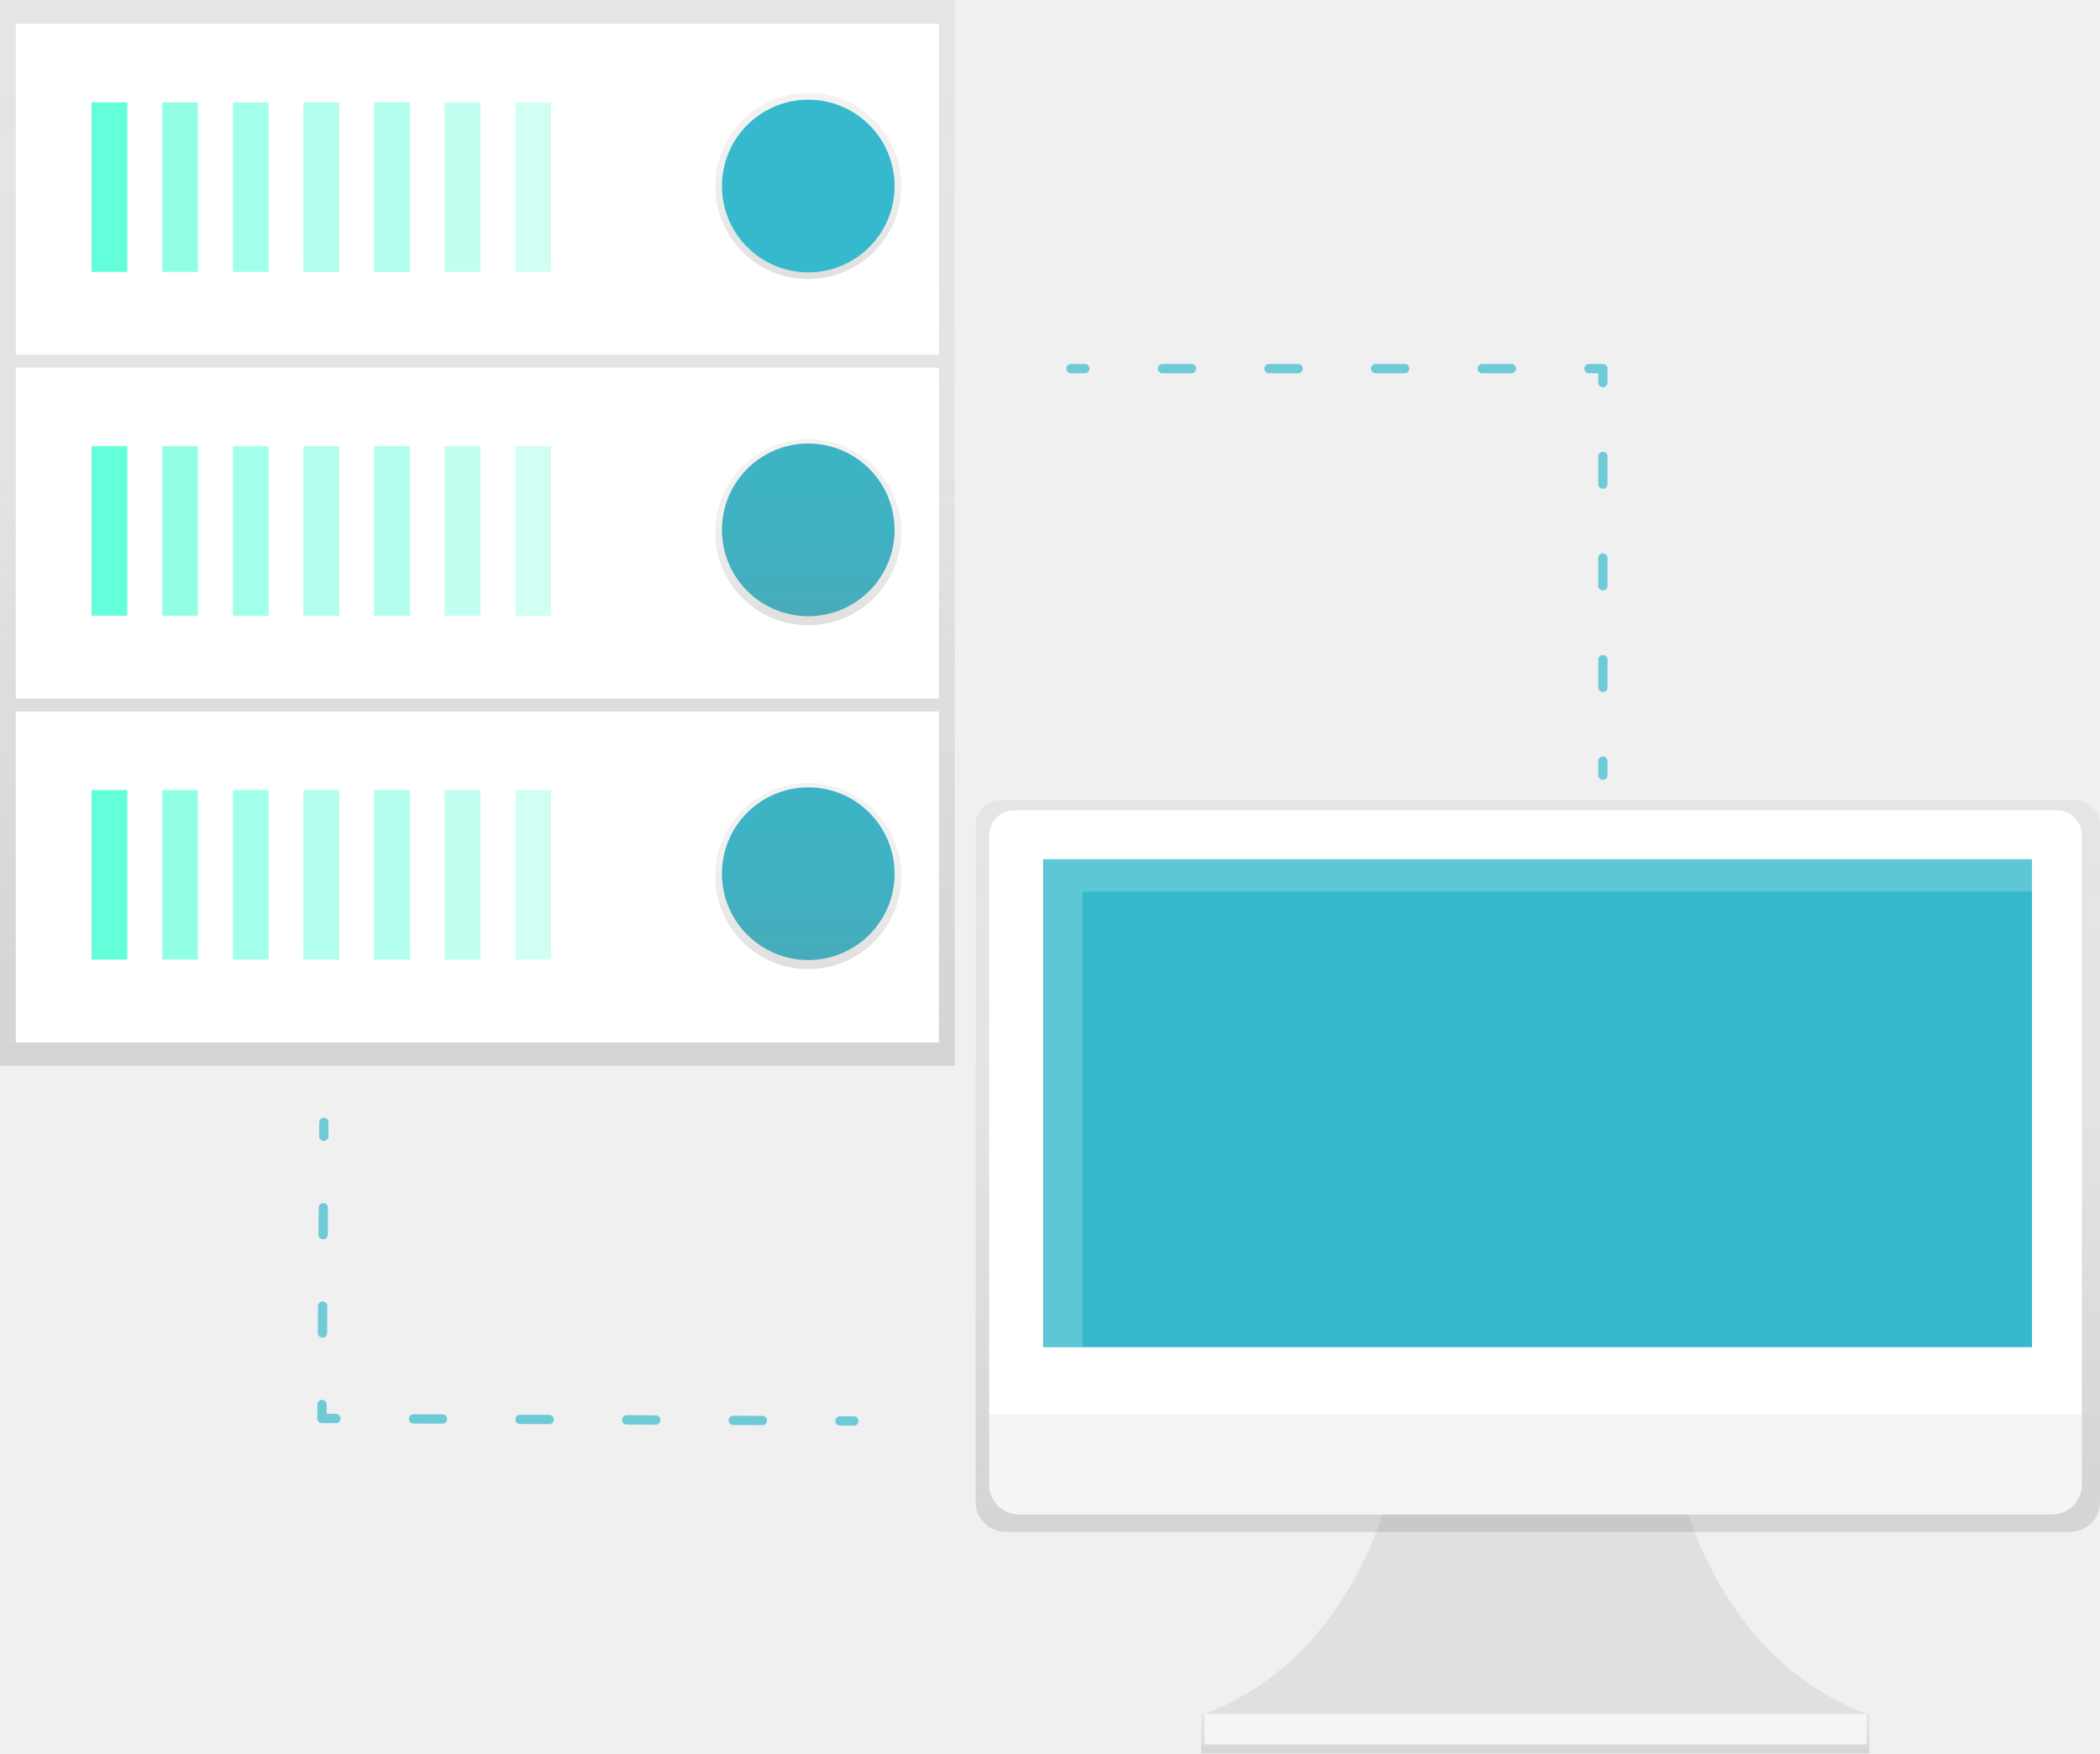
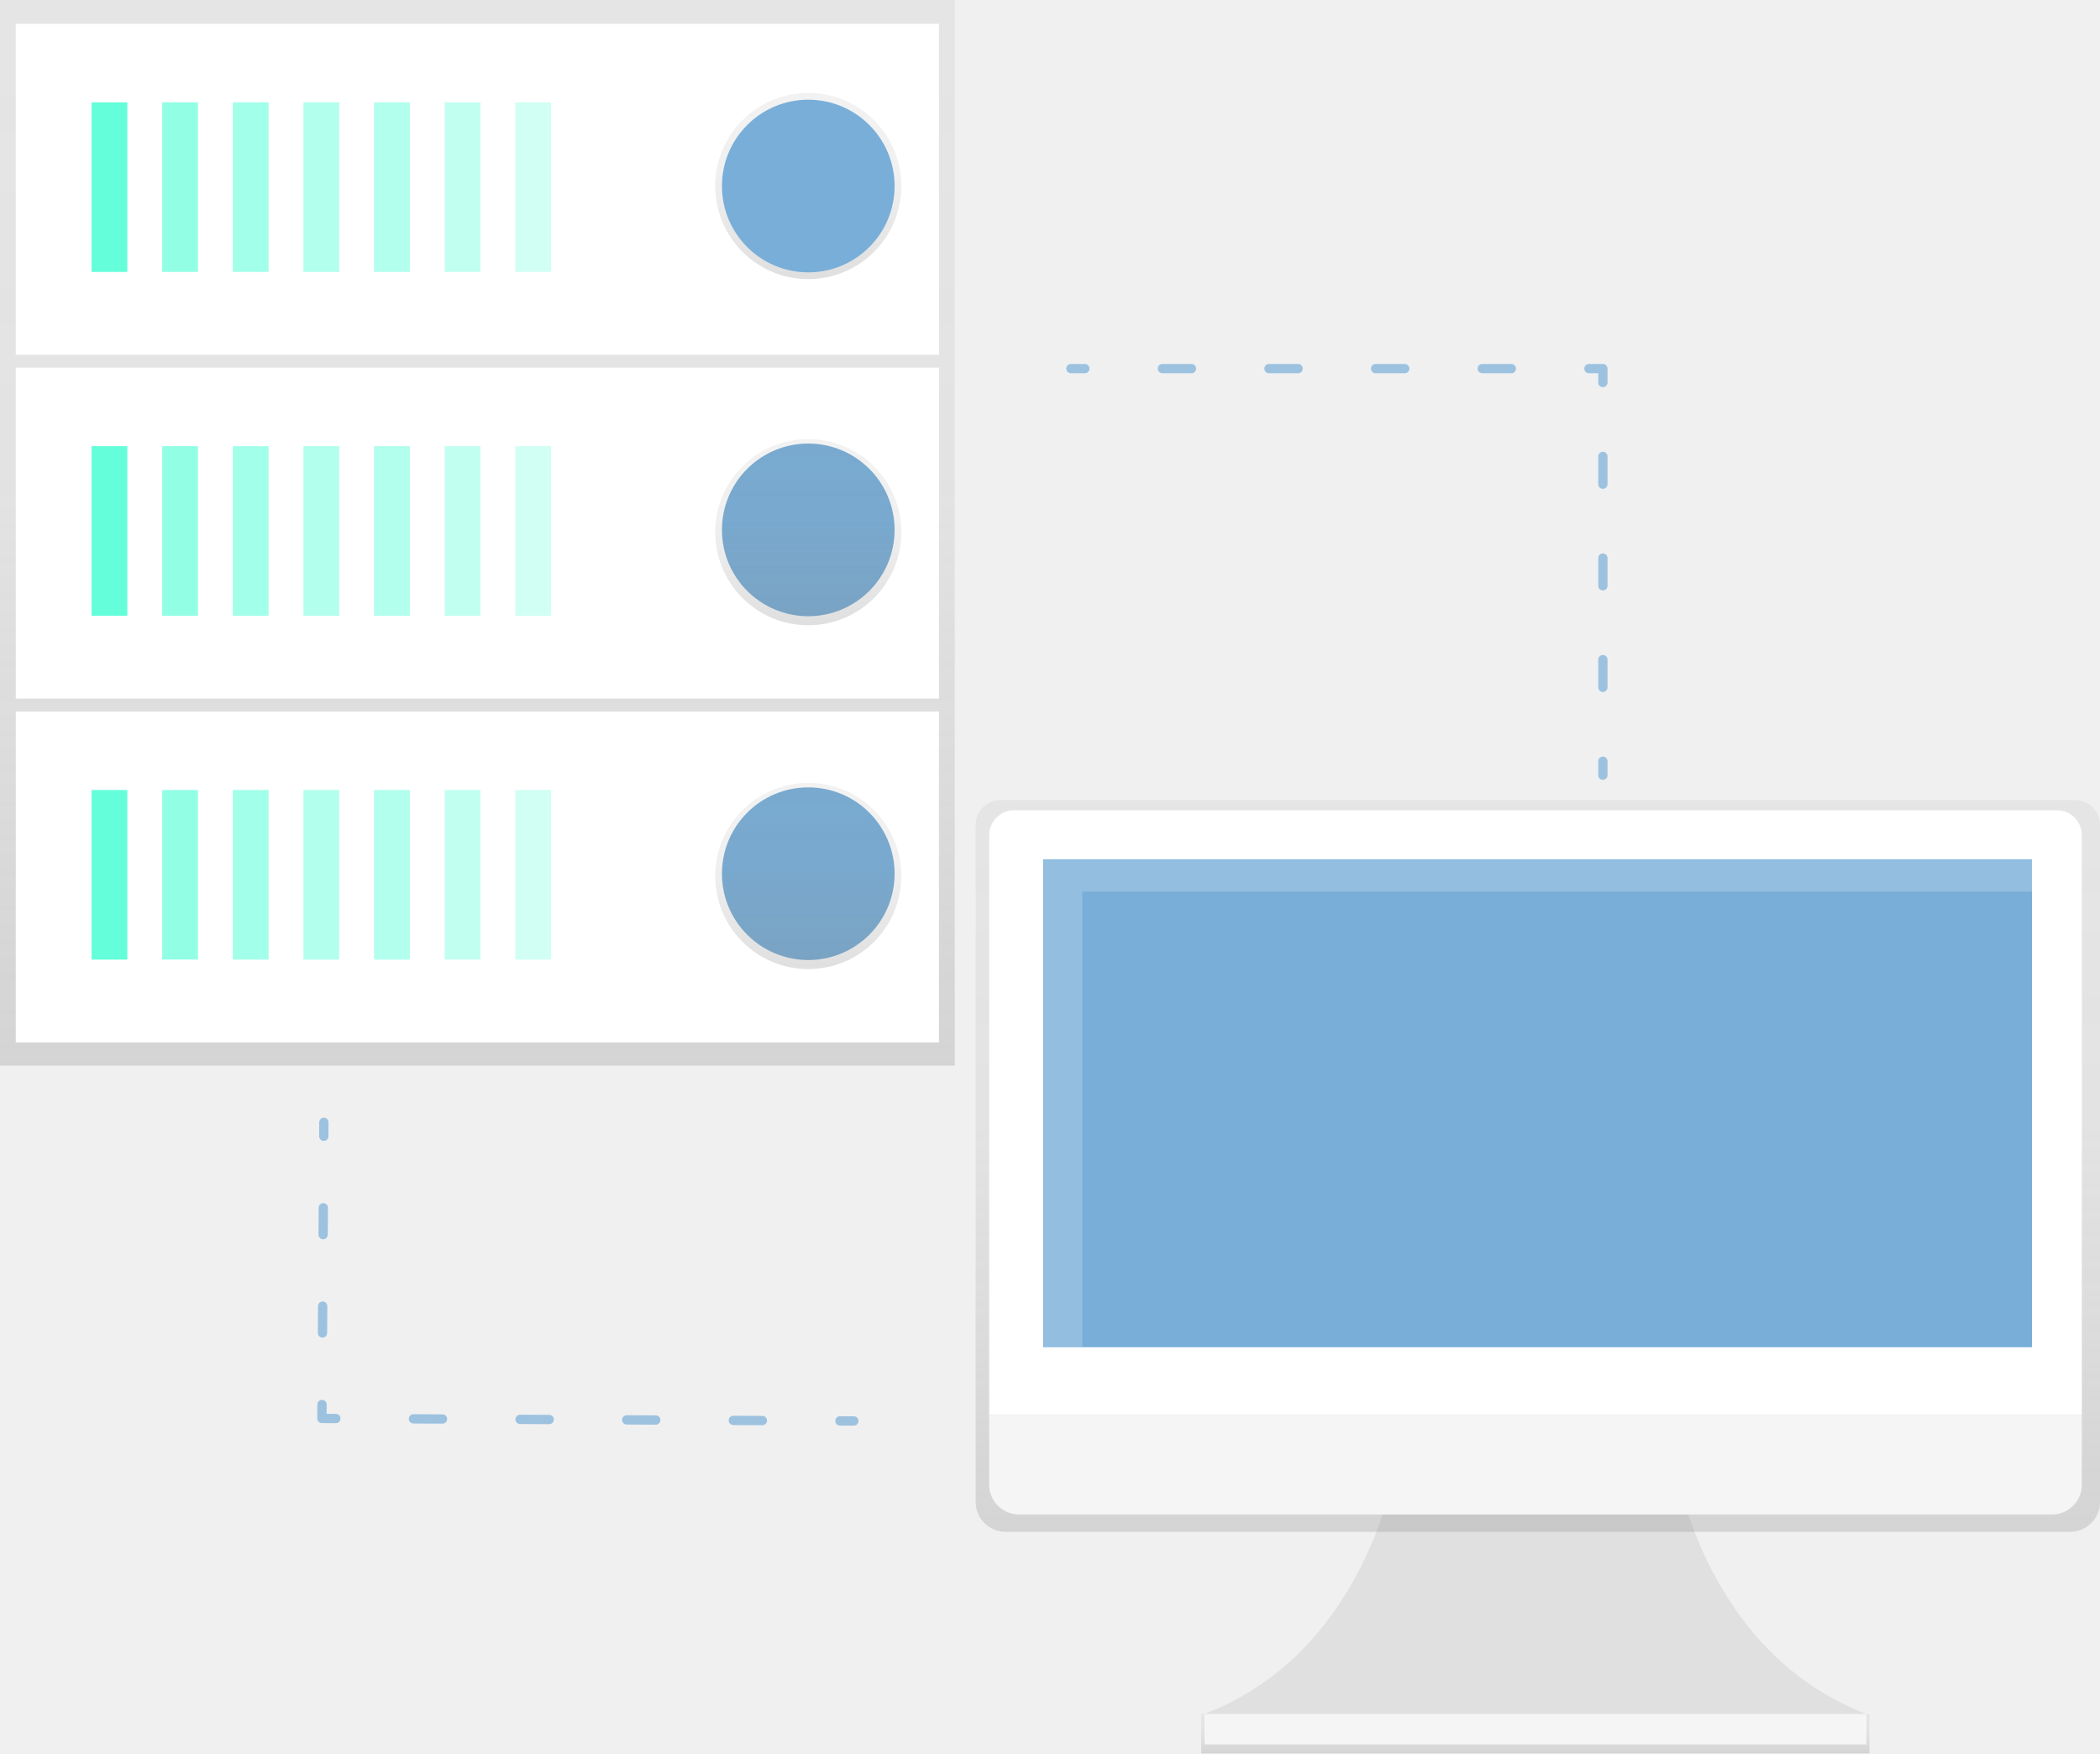
<svg xmlns="http://www.w3.org/2000/svg" xmlns:xlink="http://www.w3.org/1999/xlink" id="d208afe9-d246-44b1-9723-4e792280c828" data-name="Layer 1" width="904" height="754.77" viewBox="0 0 904 754.77">
  <defs>
    <linearGradient id="d0586609-2d1f-4894-831f-bc1bf1cfe805" x1="205.5" y1="458.72" x2="205.5" gradientUnits="userSpaceOnUse">
      <stop offset="0" stop-color="gray" stop-opacity="0.25" />
      <stop offset="0.54" stop-color="gray" stop-opacity="0.12" />
      <stop offset="1" stop-color="gray" stop-opacity="0.1" />
    </linearGradient>
    <linearGradient id="dc1a1433-8955-4fce-8d84-3a5c46e8d5cb" x1="347.94" y1="120.14" x2="347.94" y2="40.02" xlink:href="#d0586609-2d1f-4894-831f-bc1bf1cfe805" />
    <linearGradient id="6583b9bd-7f21-4a55-b428-c52c7257def0" x1="347.94" y1="269.14" x2="347.94" y2="189.02" xlink:href="#d0586609-2d1f-4894-831f-bc1bf1cfe805" />
    <linearGradient id="d5bb9150-ad00-4040-8c31-39c92932ad3e" x1="347.94" y1="417.14" x2="347.94" y2="337.02" xlink:href="#d0586609-2d1f-4894-831f-bc1bf1cfe805" />
    <linearGradient id="43ab44a3-beba-4304-ae82-955b08a7fed3" x1="660.91" y1="754.77" x2="660.91" y2="737.77" xlink:href="#d0586609-2d1f-4894-831f-bc1bf1cfe805" />
    <linearGradient id="e180fe82-c096-4b7f-a7fc-e0d67eafb4b3" x1="810" y1="732" x2="810" y2="417" xlink:href="#d0586609-2d1f-4894-831f-bc1bf1cfe805" />
  </defs>
  <rect width="411" height="458.72" fill="url(#d0586609-2d1f-4894-831f-bc1bf1cfe805)" />
  <rect x="6.79" y="306.27" width="397.41" height="142.46" fill="#fff" />
  <rect x="39.41" y="340.06" width="15.4" height="73" fill="#64ffda" />
  <g opacity="0.7">
    <rect x="69.81" y="340.06" width="15.4" height="73" fill="#64ffda" />
  </g>
  <g opacity="0.6">
    <rect x="100.22" y="340.06" width="15.4" height="73" fill="#64ffda" />
  </g>
  <g opacity="0.5">
    <rect x="130.62" y="340.06" width="15.4" height="73" fill="#64ffda" />
  </g>
  <g opacity="0.5">
    <rect x="161.02" y="340.06" width="15.4" height="73" fill="#64ffda" />
  </g>
  <g opacity="0.4">
    <rect x="191.42" y="340.06" width="15.4" height="73" fill="#64ffda" />
  </g>
  <g opacity="0.3">
    <rect x="221.83" y="340.06" width="15.4" height="73" fill="#64ffda" />
  </g>
-   <circle cx="347.94" cy="376.09" r="37.16" fill="#36b9cc" />
+   <circle cx="347.94" cy="376.09" r="37.16" fill="#78aed8" />
  <rect x="6.79" y="158.26" width="397.41" height="142.46" fill="#fff" />
  <rect x="39.41" y="192.05" width="15.4" height="73" fill="#64ffda" />
  <g opacity="0.7">
    <rect x="69.81" y="192.05" width="15.4" height="73" fill="#64ffda" />
  </g>
  <g opacity="0.6">
    <rect x="100.22" y="192.05" width="15.4" height="73" fill="#64ffda" />
  </g>
  <g opacity="0.5">
    <rect x="130.62" y="192.05" width="15.4" height="73" fill="#64ffda" />
  </g>
  <g opacity="0.5">
    <rect x="161.02" y="192.05" width="15.4" height="73" fill="#64ffda" />
  </g>
  <g opacity="0.4">
    <rect x="191.42" y="192.05" width="15.4" height="73" fill="#64ffda" />
  </g>
  <g opacity="0.3">
    <rect x="221.83" y="192.05" width="15.4" height="73" fill="#64ffda" />
  </g>
-   <circle cx="347.94" cy="228.09" r="37.16" fill="#36b9cc" />
+   <circle cx="347.94" cy="228.09" r="37.16" fill="#78aed8" />
  <rect x="6.79" y="10.25" width="397.41" height="142.46" fill="#fff" />
  <rect x="39.41" y="44.05" width="15.4" height="73" fill="#64ffda" />
  <g opacity="0.7">
    <rect x="69.81" y="44.05" width="15.4" height="73" fill="#64ffda" />
  </g>
  <g opacity="0.6">
    <rect x="100.22" y="44.05" width="15.4" height="73" fill="#64ffda" />
  </g>
  <g opacity="0.5">
    <rect x="130.62" y="44.05" width="15.4" height="73" fill="#64ffda" />
  </g>
  <g opacity="0.5">
    <rect x="161.02" y="44.05" width="15.4" height="73" fill="#64ffda" />
  </g>
  <g opacity="0.4">
    <rect x="191.42" y="44.05" width="15.4" height="73" fill="#64ffda" />
  </g>
  <g opacity="0.3">
    <rect x="221.83" y="44.05" width="15.4" height="73" fill="#64ffda" />
  </g>
  <circle cx="347.94" cy="80.08" r="40.06" fill="url(#dc1a1433-8955-4fce-8d84-3a5c46e8d5cb)" />
  <circle cx="347.94" cy="229.08" r="40.06" fill="url(#6583b9bd-7f21-4a55-b428-c52c7257def0)" />
  <circle cx="347.94" cy="377.08" r="40.06" fill="url(#d5bb9150-ad00-4040-8c31-39c92932ad3e)" />
-   <circle cx="347.94" cy="80.08" r="37.16" fill="#36b9cc" />
+   <circle cx="347.94" cy="80.08" r="37.16" fill="#78aed8" />
  <g opacity="0.7">
-     <line x1="461" y1="158.67" x2="467" y2="158.67" fill="none" stroke="#36b9cc" stroke-linecap="round" stroke-linejoin="round" stroke-width="4" />
-     <line x1="500.38" y1="158.67" x2="667.31" y2="158.67" fill="none" stroke="#36b9cc" stroke-linecap="round" stroke-linejoin="round" stroke-width="4" stroke-dasharray="12.52 33.38" />
-     <polyline points="684 158.67 690 158.67 690 164.67" fill="none" stroke="#36b9cc" stroke-linecap="round" stroke-linejoin="round" stroke-width="4" />
-     <line x1="690" y1="196.48" x2="690" y2="311.77" fill="none" stroke="#36b9cc" stroke-linecap="round" stroke-linejoin="round" stroke-width="4" stroke-dasharray="11.93 31.8" />
-     <line x1="690" y1="327.67" x2="690" y2="333.67" fill="none" stroke="#36b9cc" stroke-linecap="round" stroke-linejoin="round" stroke-width="4" />
+     <line x1="461" y1="158.67" x2="467" y2="158.67" fill="none" stroke="#78aed8" stroke-linecap="round" stroke-linejoin="round" stroke-width="4" />
+     <line x1="500.38" y1="158.67" x2="667.31" y2="158.67" fill="none" stroke="#78aed8" stroke-linecap="round" stroke-linejoin="round" stroke-width="4" stroke-dasharray="12.52 33.38" />
+     <polyline points="684 158.67 690 158.67 690 164.67" fill="none" stroke="#78aed8" stroke-linecap="round" stroke-linejoin="round" stroke-width="4" />
+     <line x1="690" y1="196.48" x2="690" y2="311.77" fill="none" stroke="#78aed8" stroke-linecap="round" stroke-linejoin="round" stroke-width="4" stroke-dasharray="11.93 31.8" />
+     <line x1="690" y1="327.67" x2="690" y2="333.67" fill="none" stroke="#78aed8" stroke-linecap="round" stroke-linejoin="round" stroke-width="4" />
  </g>
  <g opacity="0.7">
-     <line x1="367.58" y1="611.67" x2="361.58" y2="611.64" fill="none" stroke="#36b9cc" stroke-linecap="round" stroke-linejoin="round" stroke-width="4" />
-     <line x1="328.2" y1="611.48" x2="161.28" y2="610.68" fill="none" stroke="#36b9cc" stroke-linecap="round" stroke-linejoin="round" stroke-width="4" stroke-dasharray="12.52 33.38" />
-     <polyline points="144.58 610.61 138.58 610.58 138.62 604.58" fill="none" stroke="#36b9cc" stroke-linecap="round" stroke-linejoin="round" stroke-width="4" />
-     <line x1="138.82" y1="573.79" x2="139.28" y2="504.52" fill="none" stroke="#36b9cc" stroke-linecap="round" stroke-linejoin="round" stroke-width="4" stroke-dasharray="11.55 30.79" />
-     <line x1="139.38" y1="489.12" x2="139.42" y2="483.12" fill="none" stroke="#36b9cc" stroke-linecap="round" stroke-linejoin="round" stroke-width="4" />
+     <line x1="367.58" y1="611.67" x2="361.58" y2="611.64" fill="none" stroke="#78aed8" stroke-linecap="round" stroke-linejoin="round" stroke-width="4" />
+     <line x1="328.2" y1="611.48" x2="161.28" y2="610.68" fill="none" stroke="#78aed8" stroke-linecap="round" stroke-linejoin="round" stroke-width="4" stroke-dasharray="12.52 33.38" />
+     <polyline points="144.58 610.61 138.58 610.58 138.62 604.58" fill="none" stroke="#78aed8" stroke-linecap="round" stroke-linejoin="round" stroke-width="4" />
+     <line x1="138.82" y1="573.79" x2="139.28" y2="504.52" fill="none" stroke="#78aed8" stroke-linecap="round" stroke-linejoin="round" stroke-width="4" stroke-dasharray="11.55 30.79" />
+     <line x1="139.38" y1="489.12" x2="139.42" y2="483.12" fill="none" stroke="#78aed8" stroke-linecap="round" stroke-linejoin="round" stroke-width="4" />
  </g>
  <path d="M869.21,703.08s11.92,80.48,82.27,107.31h-285c70.35-26.83,82.27-107.31,82.27-107.31Z" transform="translate(-148 -72.62)" fill="#e0e0e0" />
  <rect x="517.09" y="737.77" width="287.65" height="17" fill="url(#43ab44a3-beba-4304-ae82-955b08a7fed3)" />
  <rect x="518.52" y="737.77" width="284.96" height="13.12" fill="#f5f5f5" />
  <path d="M1041.25,417H578.75A10.75,10.75,0,0,0,568,427.75V719.14A12.86,12.86,0,0,0,580.86,732h458.28A12.86,12.86,0,0,0,1052,719.14V427.75A10.75,10.75,0,0,0,1041.25,417Z" transform="translate(-148 -72.62)" fill="url(#e180fe82-c096-4b7f-a7fc-e0d67eafb4b3)" />
  <path d="M436.57,348.78H885.43a10.75,10.75,0,0,1,10.75,10.75V609a0,0,0,0,1,0,0H425.82a0,0,0,0,1,0,0V359.54A10.75,10.75,0,0,1,436.57,348.78Z" fill="#fff" />
  <path d="M1031.32,724.54H586.68a12.86,12.86,0,0,1-12.86-12.86V681.62h470.36v30.06A12.86,12.86,0,0,1,1031.32,724.54Z" transform="translate(-148 -72.62)" fill="#f5f5f5" />
-   <rect x="449.07" y="369.86" width="425.65" height="210.06" fill="#36b9cc" />
+   <rect x="449.07" y="369.86" width="425.65" height="210.06" fill="#78aed8" />
  <polygon points="465.91 383.8 874.99 383.8 874.99 369.79 449.34 369.79 449.34 579.85 465.91 579.85 465.91 383.8" fill="#fff" opacity="0.2" />
</svg>
